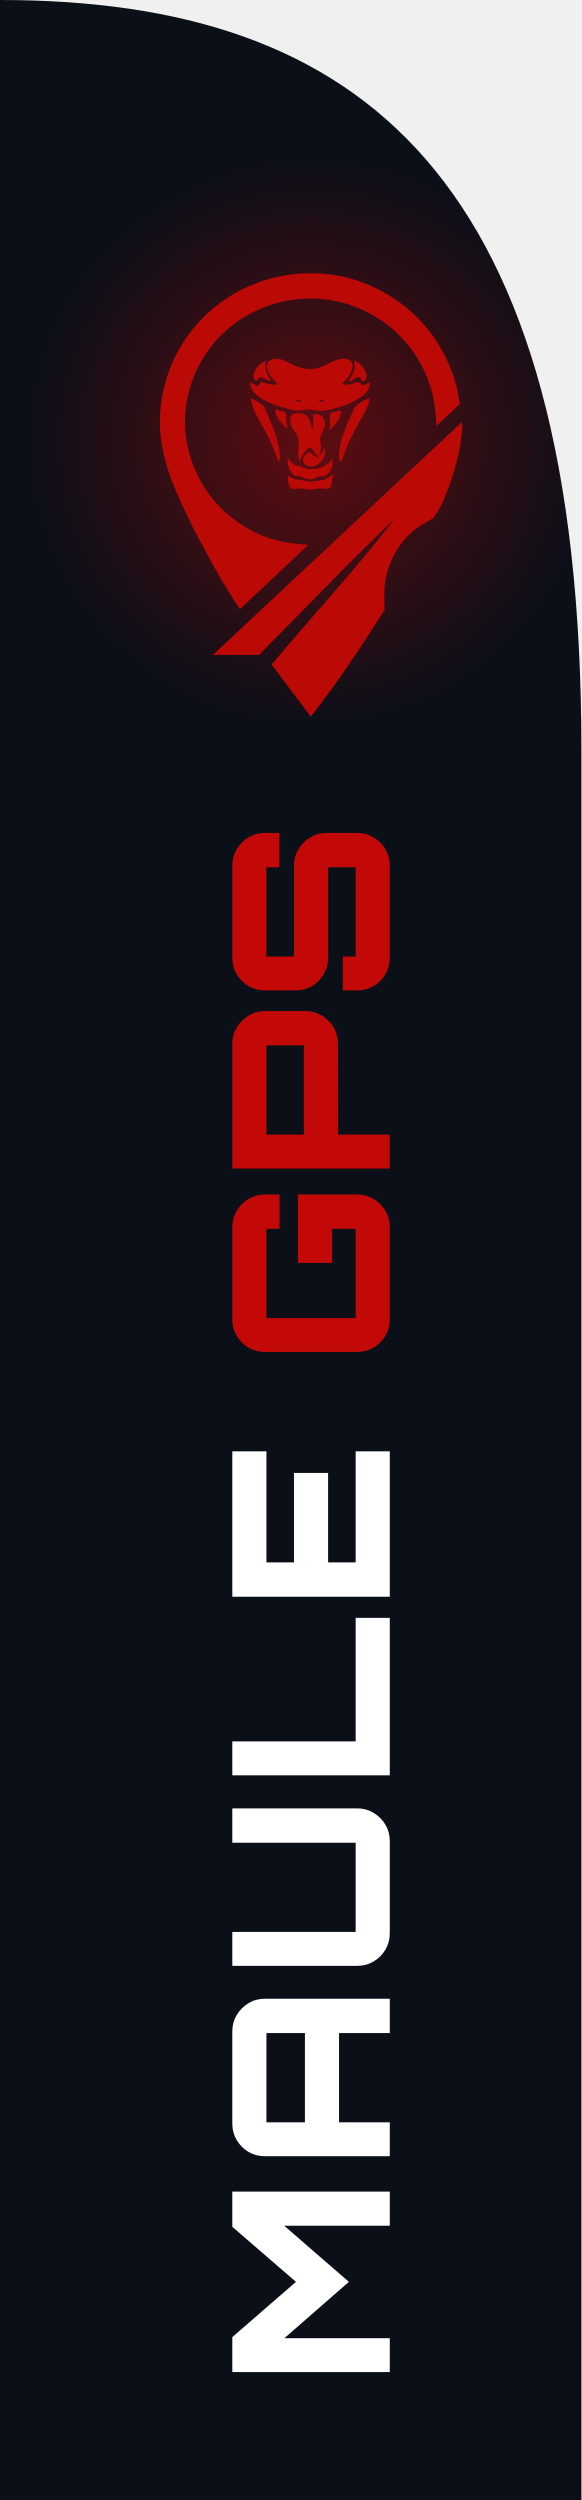
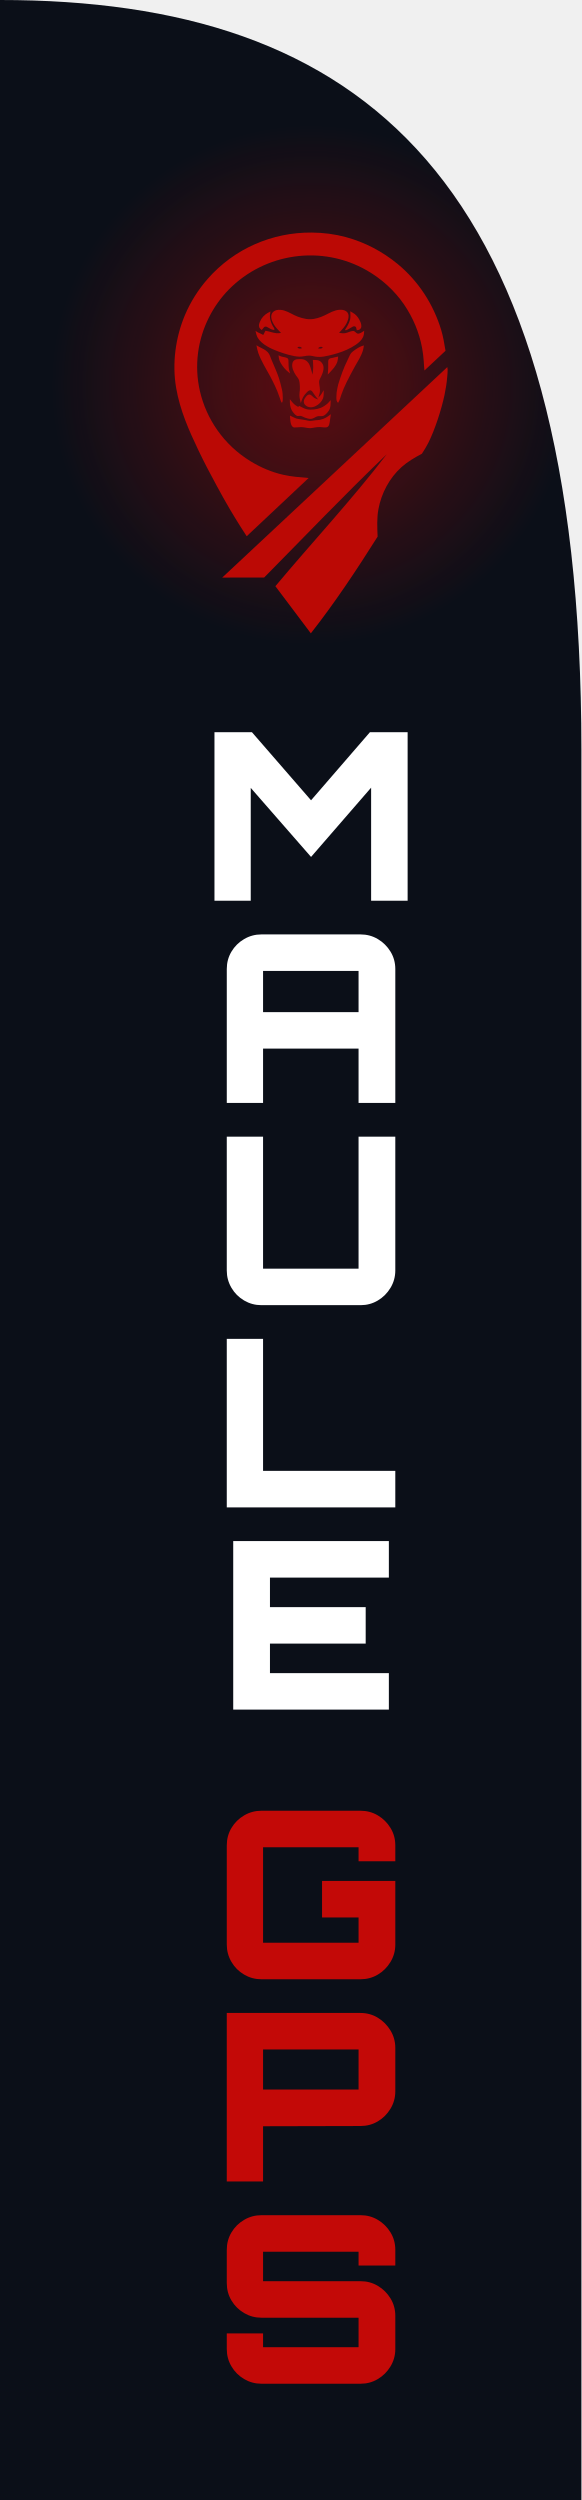
<svg xmlns="http://www.w3.org/2000/svg" viewBox="0 0 1000 4300" width="1000" height="4300">
  <clipPath id="f">
    <path d="M0,0 C620,0 1000,301 1000,1290 L1000,4300 L0,4300 Z" />
  </clipPath>
  <g clip-path="url(#f)">
    <rect width="1000" height="4300" fill="#0B0F18" />
    <defs>
      <radialGradient id="g">
        <stop offset="0" stop-color="#C30907" stop-opacity=".45" />
        <stop offset="1" stop-color="#C30907" stop-opacity="0" />
      </radialGradient>
    </defs>
-     <circle cx="535.0" cy="759.821" r="494.0" fill="url(#g)" />
-     <svg x="275.0" y="470" width="520" height="762.687" viewBox="0.0 0.0 681.8 1000.0">
+     <circle cx="535.0" cy="661.954" r="446.5" fill="url(#g)" />
+     <svg x="300.0" y="400" width="470" height="689.352" viewBox="0.0 0.0 681.8 1000.0">
      <path fill="#BB0905" fill-rule="evenodd" d="M340.37 1000 L251.9 882.37 C344.01 772.28 442.51 666.97 529.71 553.24 C425.28 653.09 325.62 757.82 223.91 860.7 L119.27 860.86 L680.9 335.7 L681.72 342.12 C682.1 345.2 680.95 356.4 680.64 360.16 C679.42 375.37 677.03 390.46 673.87 405.38 C666.28 441.3 649.99 491.96 633.54 524.64 C628.78 534.08 623.18 543.04 617.43 551.9 C599.73 561.32 582.19 571.41 567.14 584.78 C536.7 611.84 516.11 650.68 508.93 690.62 C504.89 713.12 506.04 735.94 507 758.65 C454.96 841.11 400.89 922.9 340.37 1000 Z M180.34 757.71 C175.47 749.88 170.26 742.27 165.33 734.48 C156.25 720.12 147.44 705.58 138.75 690.99 C127.24 671.65 116.49 651.89 105.73 632.13 C89.74 602.75 74.49 573.82 60.07 543.62 C35.9 493.03 13.89 443.19 4.31 387.45 C-6.06 327.07 2.56 262 26.33 205.68 C40.17 172.92 59.5 142.4 82.93 115.66 C148.7 40.6 243.34 -0.91 342.89 0 C371.53 0.26 399.96 3.83 427.63 11.29 C474.86 24.04 519.05 47.19 556.78 78.27 C608.82 121.14 646.13 178.69 665.62 243.12 C670.77 260.15 673.45 277.49 676.4 294.98 L623.87 344.18 C622.82 336.51 622.66 328.79 622.11 321.07 C621.3 309.83 619.95 298.62 617.9 287.53 C610.74 248.9 595.1 211.97 572.97 179.54 C549.14 144.62 516.82 115.5 480.2 94.47 C368.28 30.2 225.92 50.4 135.63 142.3 C115.61 162.68 98.99 186.26 86.15 211.76 C72.31 239.23 63.05 269.13 59.01 299.63 C54.77 331.66 56.36 364.36 63.66 395.82 C71.71 430.55 86.5 463.61 106.97 492.8 C128.81 523.96 157.17 550.57 189.61 570.44 C215.07 586.04 242.6 597.92 271.79 604.44 C292.58 609.09 313.68 610.69 334.86 612.39 L180.34 757.71 Z M202.29 245.31 L207.47 248.58 C210.15 250.25 213.26 251.24 216.12 252.54 C218.02 253.41 219.82 254.56 221.62 255.6 C223.4 251.65 224.95 248.72 227.1 245.01 C236.21 246.33 244.92 250.05 254.11 251.08 C258.1 251.53 262.07 250.82 266.03 250.45 C260.72 244.56 254.78 239.23 250.26 232.66 C242.96 222.05 235.42 205.07 249.11 195.98 C251.01 194.72 253.13 193.88 255.36 193.4 C258.46 192.74 261.7 192.65 264.86 192.86 C277.36 193.72 288.46 200.9 299.47 206.24 C310.52 211.6 325.95 216.33 338.28 216.27 C350.98 216.2 364.27 211.73 375.6 206.25 C387.27 200.62 397.77 193.91 411.02 192.77 C414.2 192.5 417.4 192.52 420.53 193.14 C422.69 193.56 424.79 194.25 426.73 195.3 C440.85 202.92 432.8 221.79 426.28 231.86 C421.89 238.63 416.08 244.07 410.85 250.14 C416.24 251.03 421.51 252 426.94 250.86 C432.81 249.62 439.52 245.99 445.26 245.54 C450.77 245.12 451.95 250.4 456.43 251.9 C461.85 253.73 469.42 247.64 473.47 244.99 C473.12 250.43 472.99 255.63 470.7 260.65 C466.85 269.08 459.47 275.25 451.94 280.3 C438.64 289.22 422.56 296.34 407.23 300.96 C395.5 304.5 374.59 310.2 362.72 310.28 C358.84 310.31 354.95 310.11 351.12 309.43 C346.17 308.55 341.34 307.09 336.26 307.03 C327.9 306.94 319.85 309.94 311.48 309.65 C295.32 309.08 274.24 302.18 258.97 296.63 C241.48 290.26 218.04 279.36 208.1 262.85 C204.88 257.5 203.85 251.28 202.29 245.31 Z M358.79 416.51 C354.59 411.66 350.79 407.08 347.36 401.7 C345.62 398.96 343.63 395.15 340.43 393.88 C336.48 392.33 332.64 396.34 330.14 398.86 C321.31 407.75 319.25 413.75 315.25 425.41 C313.74 418.82 311.85 412.16 311.87 405.34 C311.89 401.25 312.61 397.23 312.92 393.16 C313.43 386.66 312.94 375.11 311.12 368.92 C309.67 364.02 305.89 360.25 303.09 356.1 C297.69 348.08 292.49 337.41 294.15 327.47 C295.86 317.27 303.49 315.77 312.38 315.75 C318.21 315.74 323.93 316.09 328.76 319.72 C336.84 325.77 339.15 334.72 341.61 343.94 C342.56 347.51 343.64 351.02 344.71 354.56 C345.32 348.68 346.23 342.72 346.33 336.8 C346.45 330.42 345.69 324.07 345.36 317.71 C350.05 318.15 354.89 317.66 359.46 319.04 C362.85 320.06 365.65 322.25 367.84 324.99 C375.78 334.93 371.11 348.37 366.3 358.67 C364.53 362.45 361.9 366.19 361.17 370.35 C360.33 375.19 362.91 385.75 363.07 391.83 C363.33 401.7 361.17 403.12 359.2 411.66 C367.61 403.17 366.24 403.61 372.53 393.23 C372.3 399.89 373.11 407.91 370.56 414.23 C364.45 429.38 341.82 443.89 327.17 431.02 C319.96 424.7 322.74 416.09 328.1 409.65 C330.12 407.21 332.86 404.39 336.24 404.19 C341.25 403.9 344.48 409.22 348.05 411.87 C351.13 414.15 355.32 415.23 358.79 416.51 Z M408.32 424.89 C404 421.3 404.13 416.36 404.11 411.13 C404.06 402.2 404.82 397.25 406.51 388.59 C407.15 385.34 407.71 382.13 408.68 378.96 C414.74 359.11 422.23 337.46 431.62 318.98 C434.22 313.85 437.94 304.06 441.24 300.32 C445.51 295.47 457.84 287.55 463.81 284.76 C466.68 283.42 469.67 282.56 472.7 281.61 C472.11 284.94 471.84 288.4 471 291.69 C467.13 306.9 457.86 320.7 450.24 334.23 C442.64 347.71 435.5 361.47 428.69 375.36 C424.15 384.61 420.08 394.17 416.69 403.9 C414.24 410.91 412.53 418.69 408.32 424.89 Z M268.39 424.98 C265.61 421.92 264.83 418.49 263.59 414.66 L261.39 408.4 C258.52 399.76 254.99 391.12 251.06 382.91 C247.25 374.97 243.26 366.62 239.05 358.92 C229.4 341.31 215.81 319.18 209.3 300.54 C207.09 294.19 205.82 287.8 204.66 281.19 C206.85 282.52 208.87 283.82 211.11 284.98 C218.86 288.99 227.25 292.28 233.22 298.92 C237.61 303.8 239.22 309.95 241.6 315.9 C242.96 319.3 244.47 322.64 245.87 326.02 C250.78 337.8 256.58 350.57 260.56 362.61 C263.65 371.94 265.84 381.43 268.14 390.97 C269.84 398.04 270.34 405.1 270.43 412.35 C270.48 416.74 270.51 421.03 268.39 424.98 Z M288.02 415.75 C292.22 421.18 296.69 427.03 302.36 431.05 C304.33 432.44 306.49 433.61 308.54 434.88 L311.57 432.7 C317.82 435.75 324.1 439.59 331.02 441.03 C340.97 443.1 355.32 441.24 364.72 437.47 C370.5 435.16 376.01 431.78 380.77 427.77 C384.16 424.92 386.94 421.37 389.84 418.05 C389.58 427.29 390.51 436.46 385.1 444.52 C381.88 449.31 375.91 456.52 370.03 457.74 C365.68 458.65 361.23 457.29 356.87 458.49 C351.34 460.02 346.87 464.41 341.01 464.9 C336.36 465.29 329.57 463.42 325.27 461.62 C322.62 460.51 320.09 459.13 317.42 458.04 C312.52 456.06 309.13 459.13 304.94 456.98 C302.23 455.58 300.07 453.2 298.1 450.93 C288.76 440.23 287.79 429.38 288.02 415.75 Z M288.31 456.49 C293.29 459.02 298.32 461.96 303.62 463.79 C308.03 465.32 313.52 465.52 318.18 466.45 C321.33 467.08 324.51 467.46 327.66 468.05 C330.81 468.65 333.83 469.72 337.05 469.89 C341.96 470.16 346.68 468.99 351.51 468.38 C355.44 467.88 359.48 468.02 363.37 467.17 C374.55 464.75 381.54 460.3 390.33 453.23 L387.32 473.76 C386.73 477.61 386 481.91 382.81 484.54 C378.61 487.98 368.59 485.25 363.18 485.25 C358.84 485.24 354.39 485.69 350.12 486.42 C346.26 487.08 342.54 488 338.6 488.03 C330.93 488.08 324.56 485.46 316.08 485.39 C311.64 485.36 301.69 486.72 298.73 486.34 C297.47 486.17 296.27 485.69 295.28 484.88 C288.66 479.52 288.82 464.24 288.31 456.49 Z M425.75 243.4 C426.36 240.61 428.11 238.92 429.53 236.56 C431.59 233.13 434 228.79 435.51 225.1 C436.14 223.58 438.19 217.81 438.49 216.38 C439.6 211.01 438.99 201.94 438.79 196.47 C442.01 198.46 446.92 200.97 449.9 203.33 C456.3 208.39 460.78 215.13 463.84 222.61 C464.61 224.51 465.45 226.32 465.81 228.36 C466.47 232.08 467.07 236.56 464.45 239.68 C463 241.41 461.03 242.84 458.76 243.15 C458.24 243.23 457.54 243.12 457.05 243.28 L455.17 243.97 L453.97 239.69 C453.69 238.68 453.73 237.65 453.29 236.66 C451.85 233.42 447.86 233.5 445.07 234.71 C441.09 236.45 432.88 242.51 428.92 243.42 C427.84 243.67 426.83 243.58 425.75 243.4 Z M217.66 243.23 C215.63 241.28 212.89 239.31 211.74 236.63 C209.71 231.92 211.66 226.5 213.53 222.13 C217.71 212.35 224.22 205.54 233.35 200.19 C234.26 199.65 235.34 199.39 236.22 198.85 L239.57 196.77 L239.05 201.5 C238.92 202.54 238.49 203.54 238.39 204.6 C237.66 211.91 239.3 218.78 241.81 225.6 C242.7 228.02 244.08 230.89 245.37 233.14 C246.63 235.34 248.55 237.61 249.36 240.01 C249.65 240.89 249.6 241.77 249.54 242.67 C244.7 243.88 238.01 239.43 233.85 237.06 C231.18 235.54 228.76 233.74 225.53 235.02 C223 236.02 221.93 238.54 220.23 240.43 L217.66 243.23 Z M382.67 354.23 C382.99 349.46 383.45 344.68 383.6 339.89 C383.73 335.42 383.59 330.94 383.7 326.47 C383.77 323.46 383.23 318.25 385.39 315.95 C387.8 313.36 391.47 313.23 394.72 312.67 C396.73 312.32 398.64 311.61 400.63 311.13 C403.24 310.5 405.9 310.02 408.53 309.45 C408.06 313.46 407.88 318.18 406.56 322.07 C402.2 335 391.84 344.63 382.67 354.23 Z M259.81 306.25 C262.58 307.62 265.44 309.13 268.51 309.75 C272.05 310.47 280.46 311.76 283 314.24 C285.05 316.26 284.52 322.25 284.63 325.04 C284.85 330.68 284.8 336.64 286 342.17 C286.68 345.28 287.82 348.6 288.62 351.56 C285.78 349.21 282.7 346.88 280 344.32 C273.18 337.87 264.99 327.24 261.87 318.37 C260.8 315.33 260.21 309.16 259.81 306.25 Z M318.32 288.49 C315.89 284.62 310.65 283.83 306.87 286.28 C309.09 290.43 314.47 290.02 318.32 288.49 Z M370.09 286.12 C366.23 284.07 360.57 284.87 358.67 289.14 C361.12 289.79 366.14 289.88 368.32 288.42 C369.17 287.85 369.63 287.01 370.09 286.12 Z" />
    </svg>
-     <g transform="translate(399.5822,4080.0) rotate(-90) scale(0.2708357)">
-       <g fill="#FFFFFF">
-         <g id="MAULE">
-           <path id="M" d="M0 1000V0H222.22L573.11 404.17L922.61 0H1146.22V1000H929.55V329.17L573.11 740.28L215.28 330.56V1000Z" />
-           <path id="A" d="M1371 1000V205.56Q1371 148.61 1398.78 102.09Q1426.55 55.56 1473.78 27.78Q1521 0 1576.55 0H2164.05Q2221 0 2267.53 27.78Q2314.05 55.56 2342.53 102.09Q2371 148.61 2371 205.56V1000H2152.94V677.78H1586.27V1000H1371ZM1586.27 461.11H2152.94V216.67H1586.27V461.11Z" />
-           <path id="U" d="M2785.56 1000Q2730 1000 2682.78 972.22Q2635.56 944.44 2607.78 897.22Q2580 850 2580 794.44V0H2795.28V783.33H3361.94V0H3580V794.44Q3580 850 3551.53 897.22Q3523.06 944.44 3476.53 972.22Q3430 1000 3374.44 1000H2785.56Z" />
-           <path id="L" d="M3790 1000V0H4005.27V783.33H4790V1000Z" />
-           <path id="E" d="M4924 1000V0H5847.61V216.67H5142.05V391.67H5710.11V608.33H5142.05V783.33H5847.61V1000Z" />
-         </g>
-       </g>
-       <g fill="#C30907" transform="translate(6478.61,0)">
-         <g id="GPS">
-           <path id="G" d="M205.55 1000Q150 1000 102.78 972.22Q55.55 944.44 27.77 897.22Q0 850 0 794.44V205.56Q0 148.61 27.77 102.09Q55.55 55.56 102.78 27.78Q150 0 205.55 0H793.05Q850 0 896.52 27.78Q943.05 55.56 971.52 102.09Q1000 148.61 1000 205.56V300H781.94V216.67H215.28V783.33H781.94V633.33H565.28V416.67H1000V794.44Q1000 850 971.52 897.22Q943.05 944.44 896.52 972.22Q850 1000 793.05 1000Z" />
-           <path id="P" d="M1165 1000V0H1958.05Q2015 0 2061.53 28.47Q2108.05 56.94 2136.53 104.16Q2165 151.39 2165 206.94V465.28Q2165 520.83 2136.53 568.06Q2108.05 615.28 2061.53 643.06Q2015 670.83 1958.05 670.83L1380.28 672.22V1000ZM1380.28 454.17H1946.94V216.67H1380.28V454.17Z" />
-           <path id="S" d="M2501.56 1000Q2446 1000 2398.78 972.22Q2351.56 944.44 2323.78 897.22Q2296 850 2296 794.44V701.39H2511.28V783.33H3077.94V608.33H2501.56Q2446 608.33 2398.78 580.56Q2351.56 552.78 2323.78 506.25Q2296 459.72 2296 402.78V205.56Q2296 148.61 2323.78 102.09Q2351.56 55.56 2398.78 27.78Q2446 0 2501.56 0H3090.44Q3146 0 3192.53 27.78Q3239.06 55.56 3267.53 102.09Q3296 148.61 3296 205.56V298.61H3077.94V216.67H2511.28V391.67H3090.44Q3146 391.67 3192.53 419.45Q3239.06 447.22 3267.53 493.75Q3296 540.28 3296 597.22V794.44Q3296 850 3267.53 897.22Q3239.06 944.44 3192.53 972.22Q3146 1000 3090.44 1000Z" />
-         </g>
-       </g>
-     </g>
+     <path fill="#FFFFFF" transform="translate(368.88,1259.35) scale(0.28986)" d="M0 1000V0H222.22L573.11 404.17L922.61 0H1146.22V1000H929.55V329.17L573.11 740.28L215.28 330.56V1000Z" />
+     <path fill="#FFFFFF" transform="translate(-7.33,1607.19) scale(0.28986)" d="M1371 1000V205.56Q1371 148.61 1398.78 102.09Q1426.55 55.56 1473.78 27.78Q1521 0 1576.55 0H2164.05Q2221 0 2267.53 27.78Q2314.05 55.56 2342.53 102.09Q2371 148.61 2371 205.56V1000H2152.94V677.78H1586.27V1000H1371ZM1586.27 461.11H2152.94V216.67H1586.27V461.11Z" />
+     <path fill="#FFFFFF" transform="translate(-357.78,1955.02) scale(0.28986)" d="M2785.56 1000Q2730 1000 2682.78 972.22Q2635.56 944.44 2607.78 897.22Q2580 850 2580 794.44V0H2795.28V783.33H3361.94V0H3580V794.44Q3580 850 3551.53 897.22Q3523.06 944.44 3476.53 972.22Q3430 1000 3374.44 1000H2785.56Z" />
+     <path fill="#FFFFFF" transform="translate(-708.51,2302.86) scale(0.28986)" d="M3790 1000V0H4005.27V783.33H4790V1000Z" />
+     <path fill="#FFFFFF" transform="translate(-1026.14,2650.69) scale(0.28986)" d="M4924 1000V0H5847.61V216.67H5142.05V391.67H5710.11V608.33H5142.05V783.33H5847.61V1000Z" />
+     <path fill="#C30907" transform="translate(390.07,3114.47) scale(0.28986)" d="M205.55 1000Q150 1000 102.78 972.22Q55.55 944.44 27.77 897.22Q0 850 0 794.44V205.56Q0 148.61 27.77 102.09Q55.55 55.56 102.78 27.78Q150 0 205.55 0H793.05Q850 0 896.52 27.78Q943.05 55.56 971.52 102.09Q1000 148.61 1000 205.56V300H781.94V216.67H215.28V783.33H781.94V633.33H565.28V416.67H1000V794.44Q1000 850 971.52 897.22Q943.05 944.44 896.52 972.22Q850 1000 793.05 1000Z" />
+     <path fill="#C30907" transform="translate(52.38,3462.30) scale(0.28986)" d="M1165 1000V0H1958.05Q2015 0 2061.53 28.47Q2108.05 56.94 2136.53 104.16Q2165 151.39 2165 206.94V465.28Q2165 520.83 2136.53 568.06Q2108.05 615.28 2061.53 643.06Q2015 670.83 1958.05 670.83L1380.28 672.22V1000ZM1380.28 454.17H1946.94V216.67H1380.28V454.17Z" />
+     <path fill="#C30907" transform="translate(-275.45,3810.14) scale(0.28986)" d="M2501.56 1000Q2446 1000 2398.78 972.22Q2351.56 944.44 2323.78 897.22Q2296 850 2296 794.44V701.39H2511.28V783.33H3077.94V608.33H2501.56Q2446 608.33 2398.78 580.56Q2351.56 552.78 2323.78 506.25Q2296 459.72 2296 402.78V205.56Q2296 148.61 2323.78 102.09Q2351.56 55.56 2398.78 27.78Q2446 0 2501.56 0H3090.44Q3146 0 3192.53 27.78Q3239.06 55.56 3267.53 102.09Q3296 148.61 3296 205.56V298.61H3077.94V216.67H2511.28V391.67H3090.44Q3146 391.67 3192.53 419.45Q3239.06 447.22 3267.53 493.75Q3296 540.28 3296 597.22V794.44Q3296 850 3267.53 897.22Q3239.06 944.44 3192.53 972.22Q3146 1000 3090.44 1000Z" />
  </g>
</svg>
